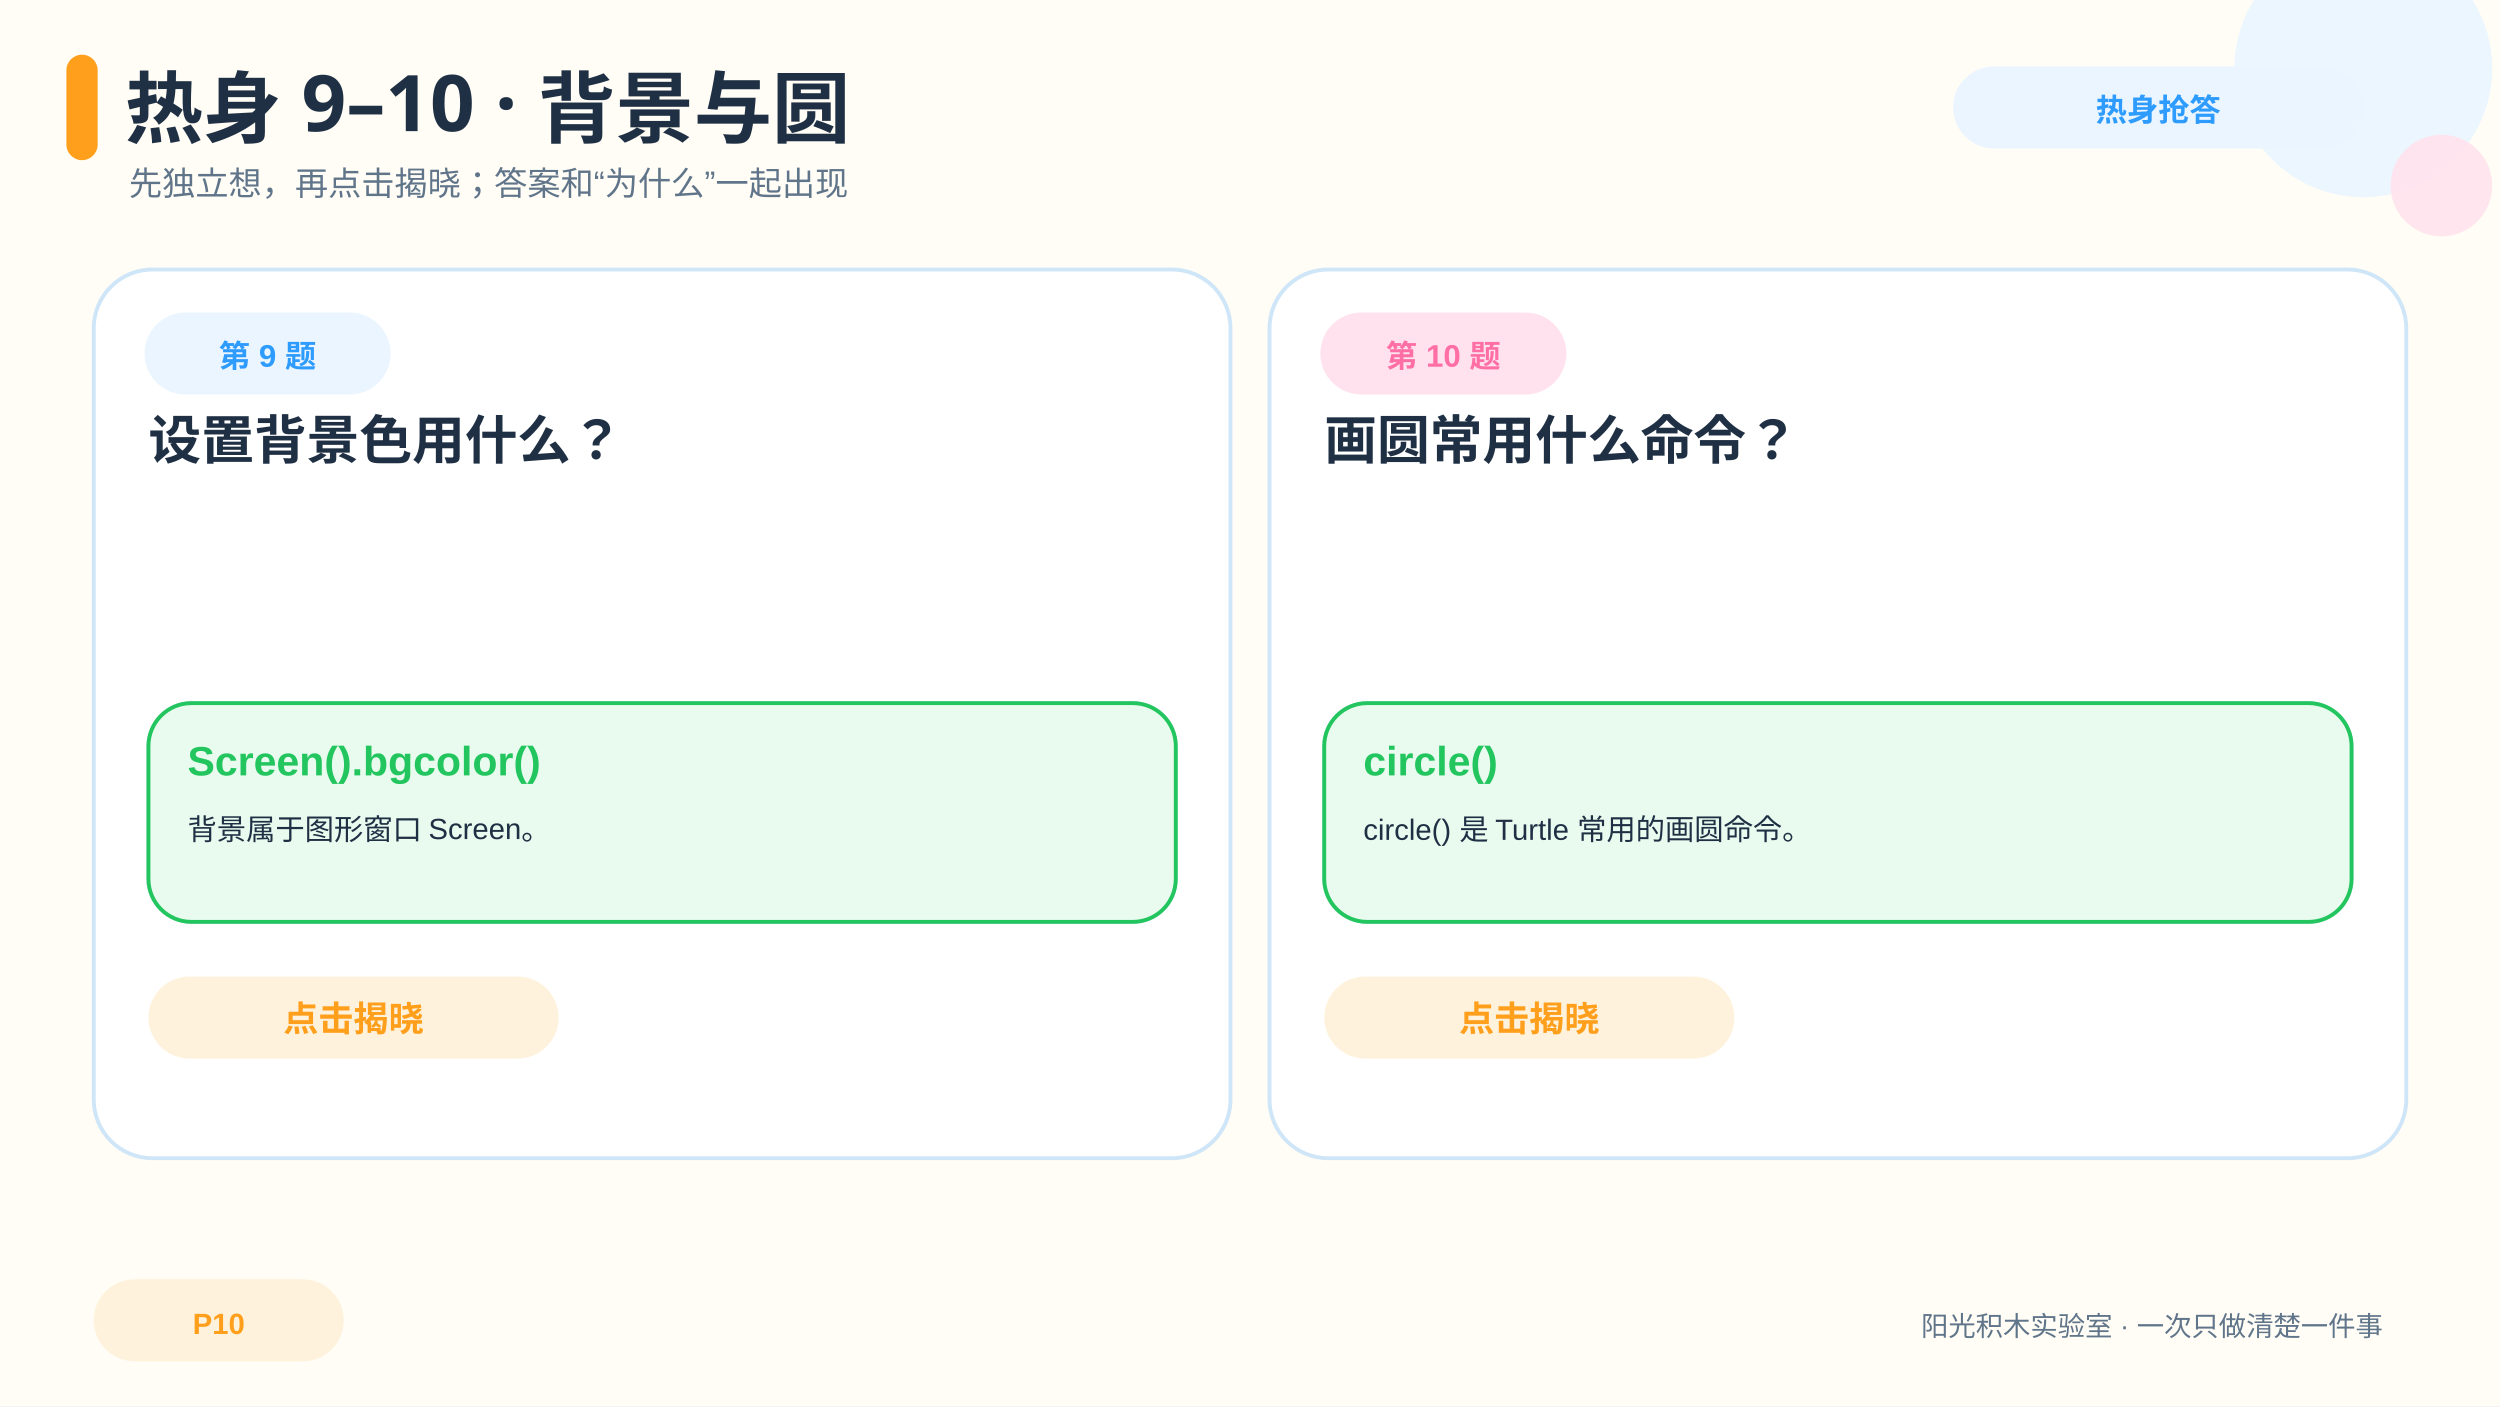
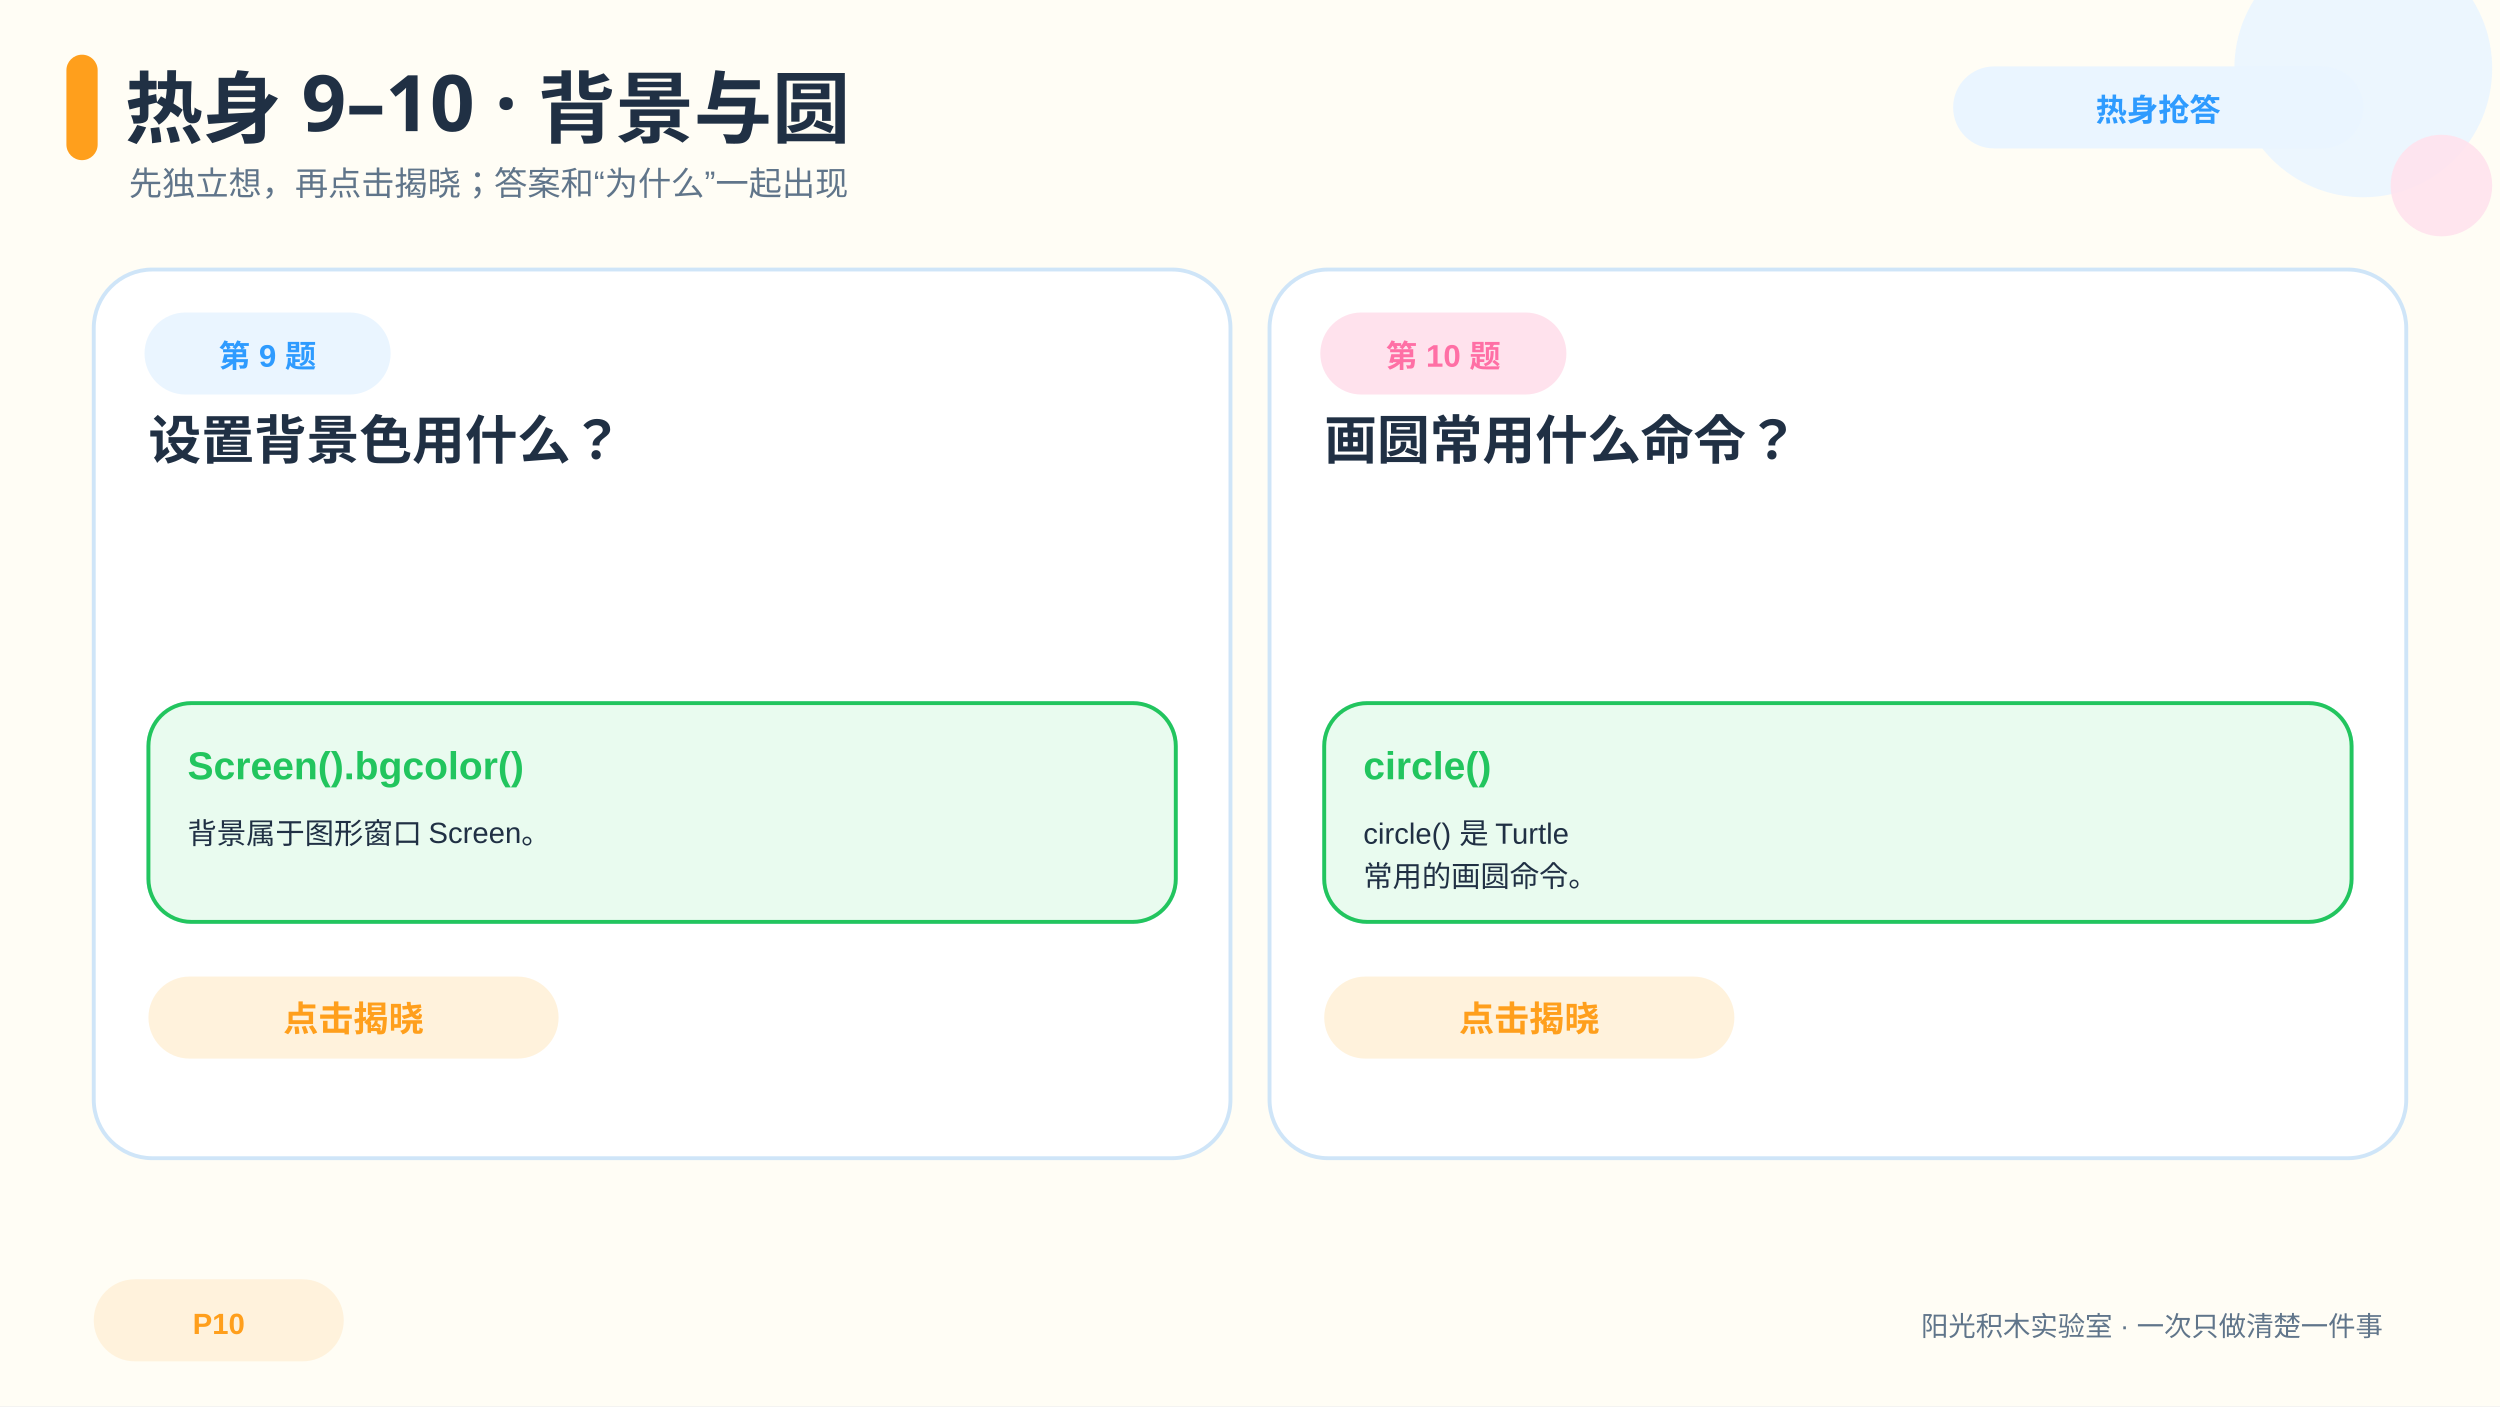
<svg xmlns="http://www.w3.org/2000/svg" viewBox="0 0 1280 720" data-pptx-page-role="content" font-family="Microsoft YaHei, Arial, sans-serif">
  <rect x="0" y="0" width="1280" height="720" rx="0" fill="#FFFDF5" id="page-bg" />
  <circle cx="1210" cy="35" r="66" fill="#EAF5FF" opacity="0.9" />
  <circle cx="1250" cy="95" r="26" fill="#FFE2ED" opacity="0.9" />
  <rect x="34" y="28" width="16" height="54" rx="8" fill="#FF9F1C" />
  <text x="64" y="70" font-family="YouYuan, Microsoft YaHei, sans-serif" font-size="40" font-weight="700" fill="#203044" text-anchor="start">热身 9–10 · 背景与圆</text>
  <text x="66" y="100" font-family="Microsoft YaHei, Arial, sans-serif" font-size="17" font-weight="400" fill="#60758A" text-anchor="start">先独立想，再点击揭晓；答案和“为什么”一起出现</text>
  <rect x="1000" y="34" width="210" height="42" rx="21" fill="#EAF5FF" />
  <text x="1105.0" y="62" font-family="Microsoft YaHei, Arial, sans-serif" font-size="16" font-weight="700" fill="#2E9BFF" text-anchor="middle">热身抢答</text>
  <rect x="48" y="655" width="128" height="42" rx="21" fill="#FFF2DC" />
  <text x="112.0" y="683" font-family="Microsoft YaHei, Arial, sans-serif" font-size="15" font-weight="700" fill="#FF9F1C" text-anchor="middle">P10</text>
  <rect x="48" y="138" width="582" height="455" rx="30" fill="#FFFFFF" stroke="#CFE5F8" stroke-width="2" />
  <rect x="74" y="160" width="126" height="42" rx="21" fill="#EAF5FF" />
  <text x="137.0" y="188" font-family="Microsoft YaHei, Arial, sans-serif" font-size="16" font-weight="700" fill="#2E9BFF" text-anchor="middle">第 9 题</text>
  <text x="76" y="235" font-family="Microsoft YaHei, Arial, sans-serif" font-size="27" font-weight="700" fill="#203044" text-anchor="start">
    <tspan x="76" dy="0">设置背景色用什么？</tspan>
  </text>
  <rect x="76" y="360" width="526" height="112" rx="22" fill="#FFFDF5" stroke="#CFE5F8" stroke-width="2" />
  <text x="96" y="398" font-family="Microsoft YaHei, Arial, sans-serif" font-size="18" font-weight="700" fill="#60758A" text-anchor="start">先说你的答案</text>
  <text x="96" y="436" font-family="Microsoft YaHei, Arial, sans-serif" font-size="18" font-weight="400" fill="#60758A" text-anchor="start">再点击下方按钮揭晓</text>
  <rect x="76" y="500" width="210" height="42" rx="21" fill="#FFF2DC" />
  <text x="181.0" y="528" font-family="Microsoft YaHei, Arial, sans-serif" font-size="18" font-weight="700" fill="#FF9F1C" text-anchor="middle">点击揭晓</text>
  <g id="reveal-q1-hit" data-pptx-role="decoration" data-pptx-bounds="0 0 1280 720">
    <rect x="76" y="500" width="210" height="42" rx="20" fill="#FFFFFF" opacity="0.001" />
  </g>
  <g id="answer-q1" data-pptx-role="decoration" data-pptx-bounds="0 0 1280 720">
    <rect x="76" y="360" width="526" height="112" rx="22" fill="#E9FBEF" stroke="#22C55E" stroke-width="2" />
-     <text x="96" y="397" font-family="Microsoft YaHei, Arial, sans-serif" font-size="21" font-weight="700" fill="#22C55E" text-anchor="start">Screen().bgcolor()</text>
-     <text x="96" y="430" font-family="Microsoft YaHei, Arial, sans-serif" font-size="15" font-weight="400" fill="#203044" text-anchor="start">背景属于图形窗口 Screen。</text>
+     <text x="96" y="399" font-family="Microsoft YaHei, Arial, sans-serif" font-size="20" font-weight="700" fill="#22C55E" text-anchor="start">Screen().bgcolor()</text>
+     <text x="96" y="432" font-family="Microsoft YaHei, Arial, sans-serif" font-size="15" font-weight="400" fill="#203044" text-anchor="start">
+       <tspan x="96" dy="0">背景属于图形窗口 Screen。</tspan>
+     </text>
  </g>
  <rect x="650" y="138" width="582" height="455" rx="30" fill="#FFFFFF" stroke="#CFE5F8" stroke-width="2" />
  <rect x="676" y="160" width="126" height="42" rx="21" fill="#FFE2ED" />
  <text x="739.0" y="188" font-family="Microsoft YaHei, Arial, sans-serif" font-size="16" font-weight="700" fill="#FF6FA5" text-anchor="middle">第 10 题</text>
  <text x="678" y="235" font-family="Microsoft YaHei, Arial, sans-serif" font-size="27" font-weight="700" fill="#203044" text-anchor="start">
    <tspan x="678" dy="0">画圆常用什么命令？</tspan>
  </text>
  <rect x="678" y="360" width="526" height="112" rx="22" fill="#FFFDF5" stroke="#CFE5F8" stroke-width="2" />
  <text x="698" y="398" font-family="Microsoft YaHei, Arial, sans-serif" font-size="18" font-weight="700" fill="#60758A" text-anchor="start">先说你的答案</text>
  <text x="698" y="436" font-family="Microsoft YaHei, Arial, sans-serif" font-size="18" font-weight="400" fill="#60758A" text-anchor="start">再点击下方按钮揭晓</text>
  <rect x="678" y="500" width="210" height="42" rx="21" fill="#FFF2DC" />
  <text x="783.0" y="528" font-family="Microsoft YaHei, Arial, sans-serif" font-size="18" font-weight="700" fill="#FF9F1C" text-anchor="middle">点击揭晓</text>
  <g id="reveal-q2-hit" data-pptx-role="decoration" data-pptx-bounds="0 0 1280 720">
    <rect x="678" y="500" width="210" height="42" rx="20" fill="#FFFFFF" opacity="0.001" />
  </g>
  <g id="answer-q2" data-pptx-role="decoration" data-pptx-bounds="0 0 1280 720">
    <rect x="678" y="360" width="526" height="112" rx="22" fill="#E9FBEF" stroke="#22C55E" stroke-width="2" />
-     <text x="698" y="397" font-family="Microsoft YaHei, Arial, sans-serif" font-size="21" font-weight="700" fill="#22C55E" text-anchor="start">circle()</text>
-     <text x="698" y="430" font-family="Microsoft YaHei, Arial, sans-serif" font-size="15" font-weight="400" fill="#203044" text-anchor="start">circle() 是 Turtle 常用的画圆命令。</text>
+     <text x="698" y="399" font-family="Microsoft YaHei, Arial, sans-serif" font-size="20" font-weight="700" fill="#22C55E" text-anchor="start">circle()</text>
+     <text x="698" y="432" font-family="Microsoft YaHei, Arial, sans-serif" font-size="15" font-weight="400" fill="#203044" text-anchor="start">
+       <tspan x="698" dy="0">circle() 是 Turtle </tspan>
+       <tspan x="698" dy="22">常用的画圆命令。</tspan>
+     </text>
  </g>
  <text x="1220" y="684" font-family="Microsoft YaHei, Arial, sans-serif" font-size="14" font-weight="400" fill="#60758A" text-anchor="end">阳光积木实验室 · 一次只做清楚一件事</text>
</svg>
